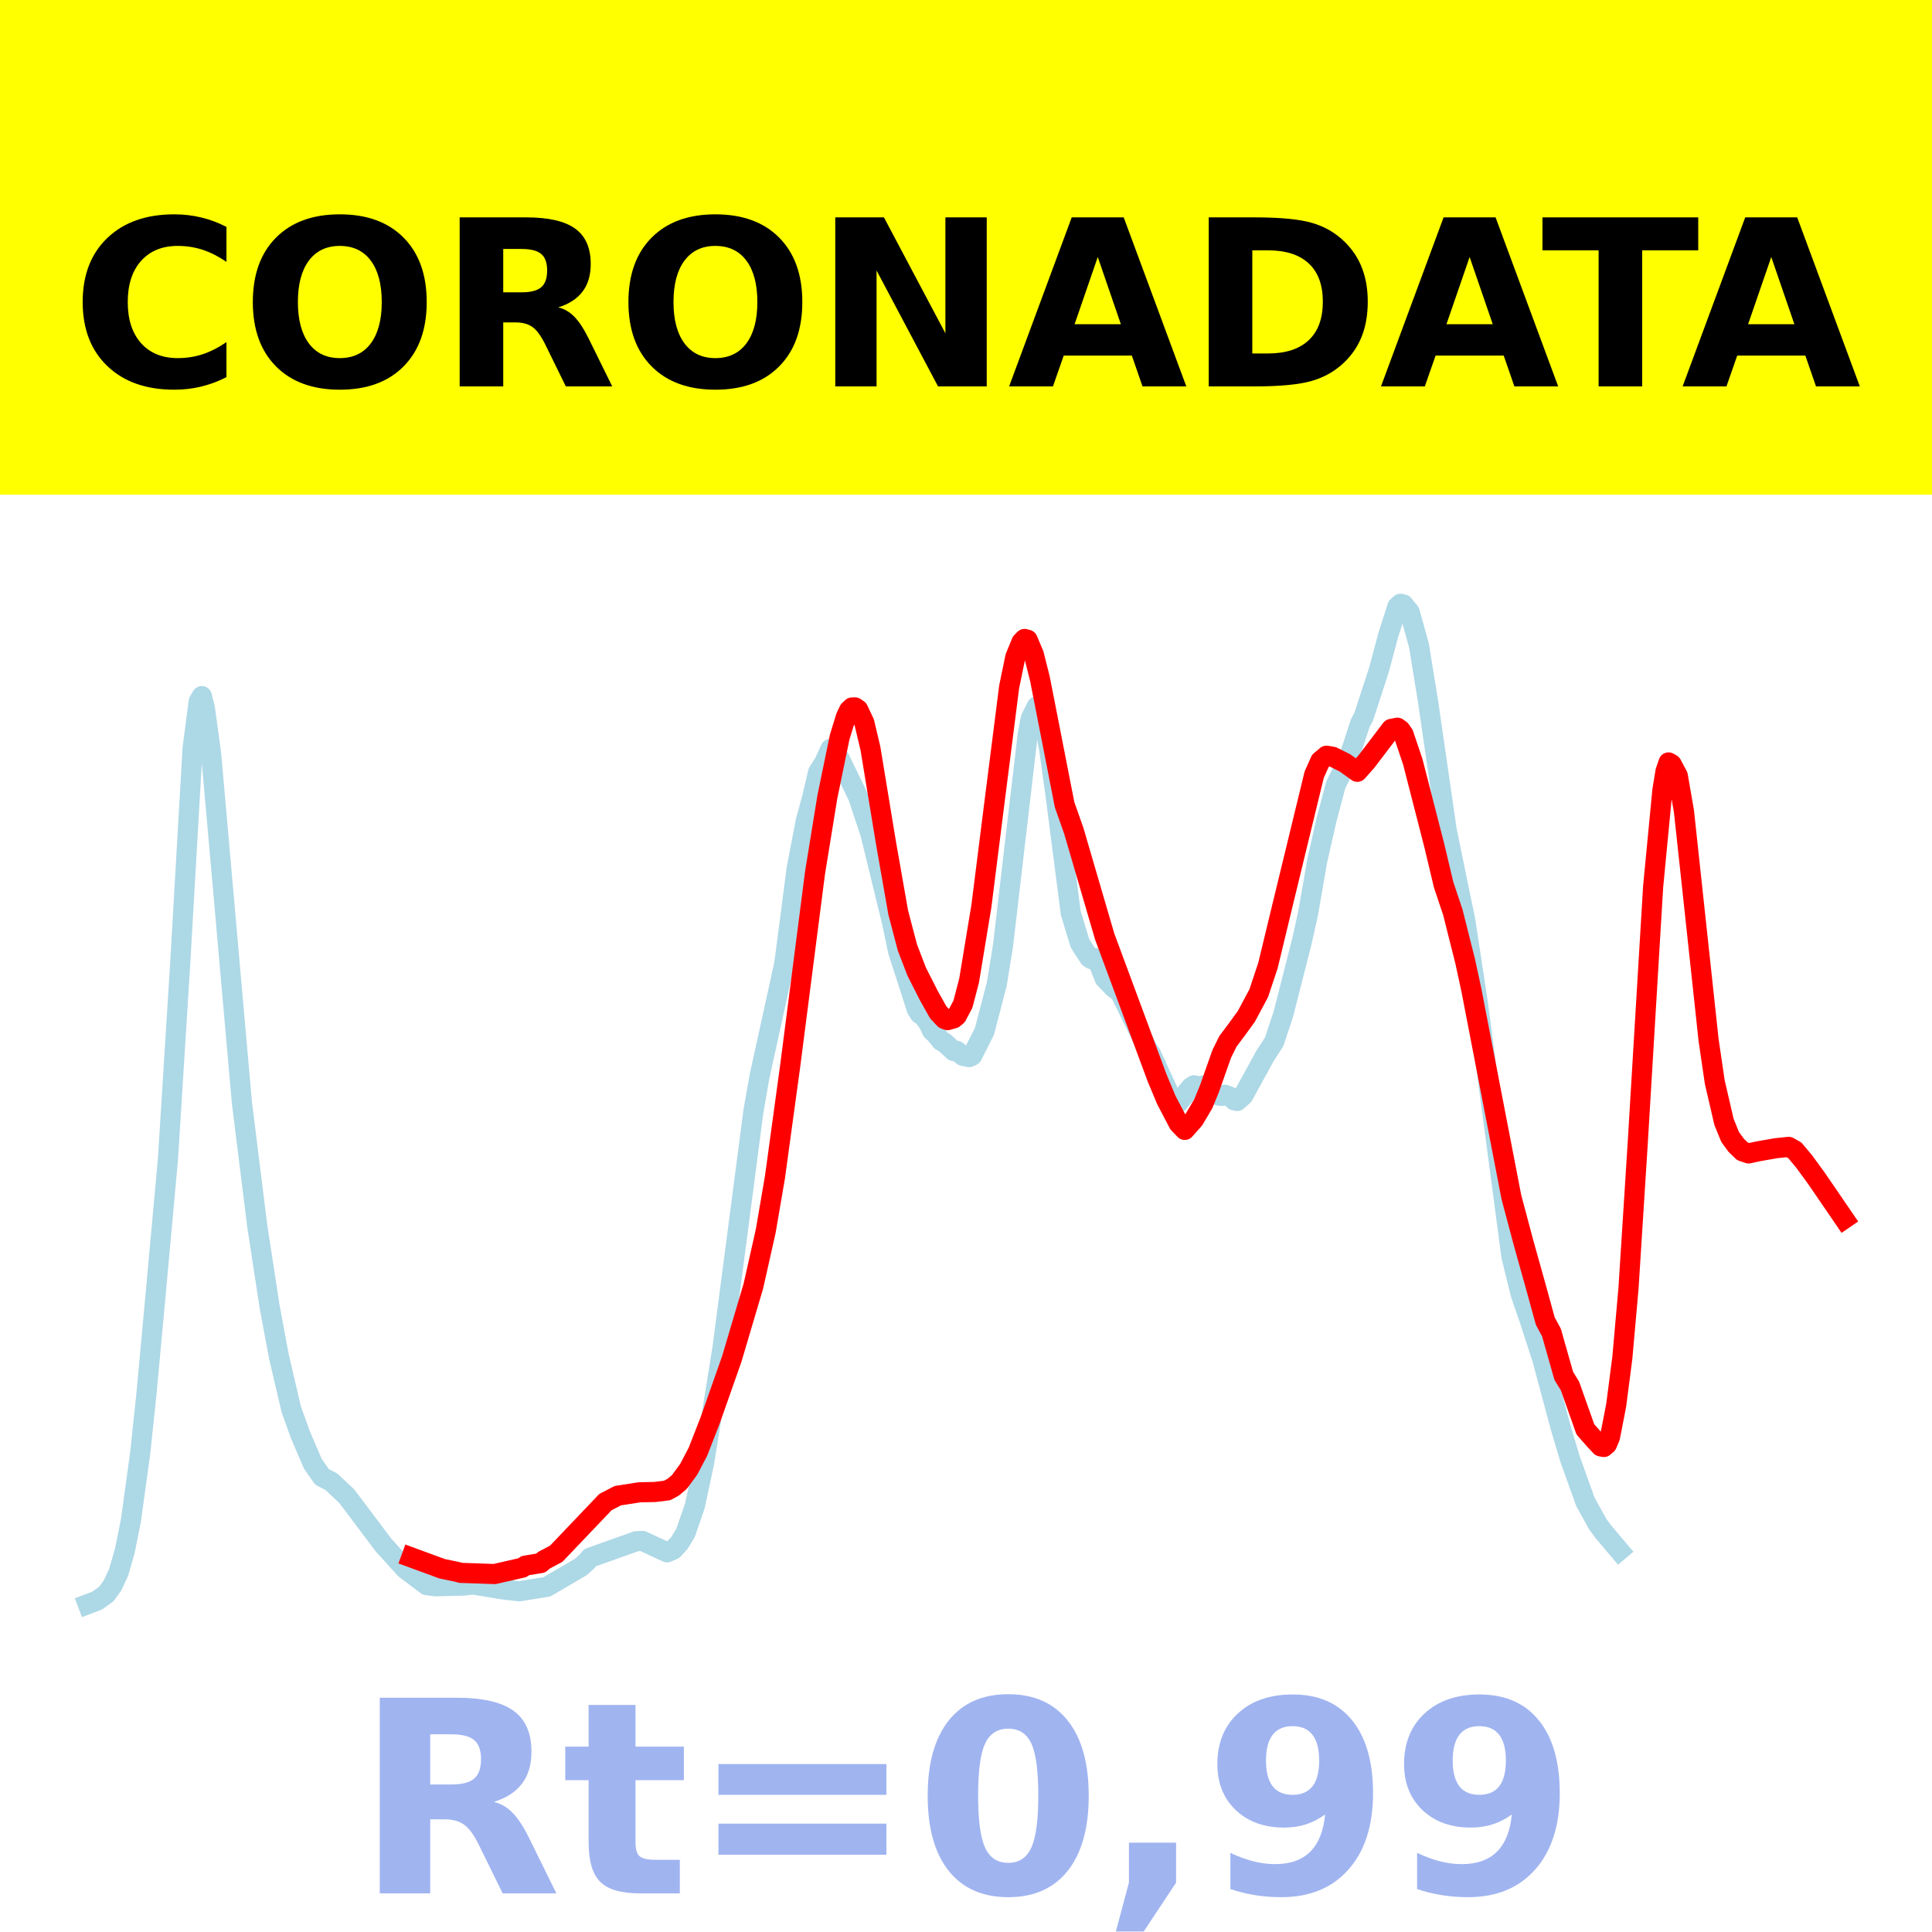
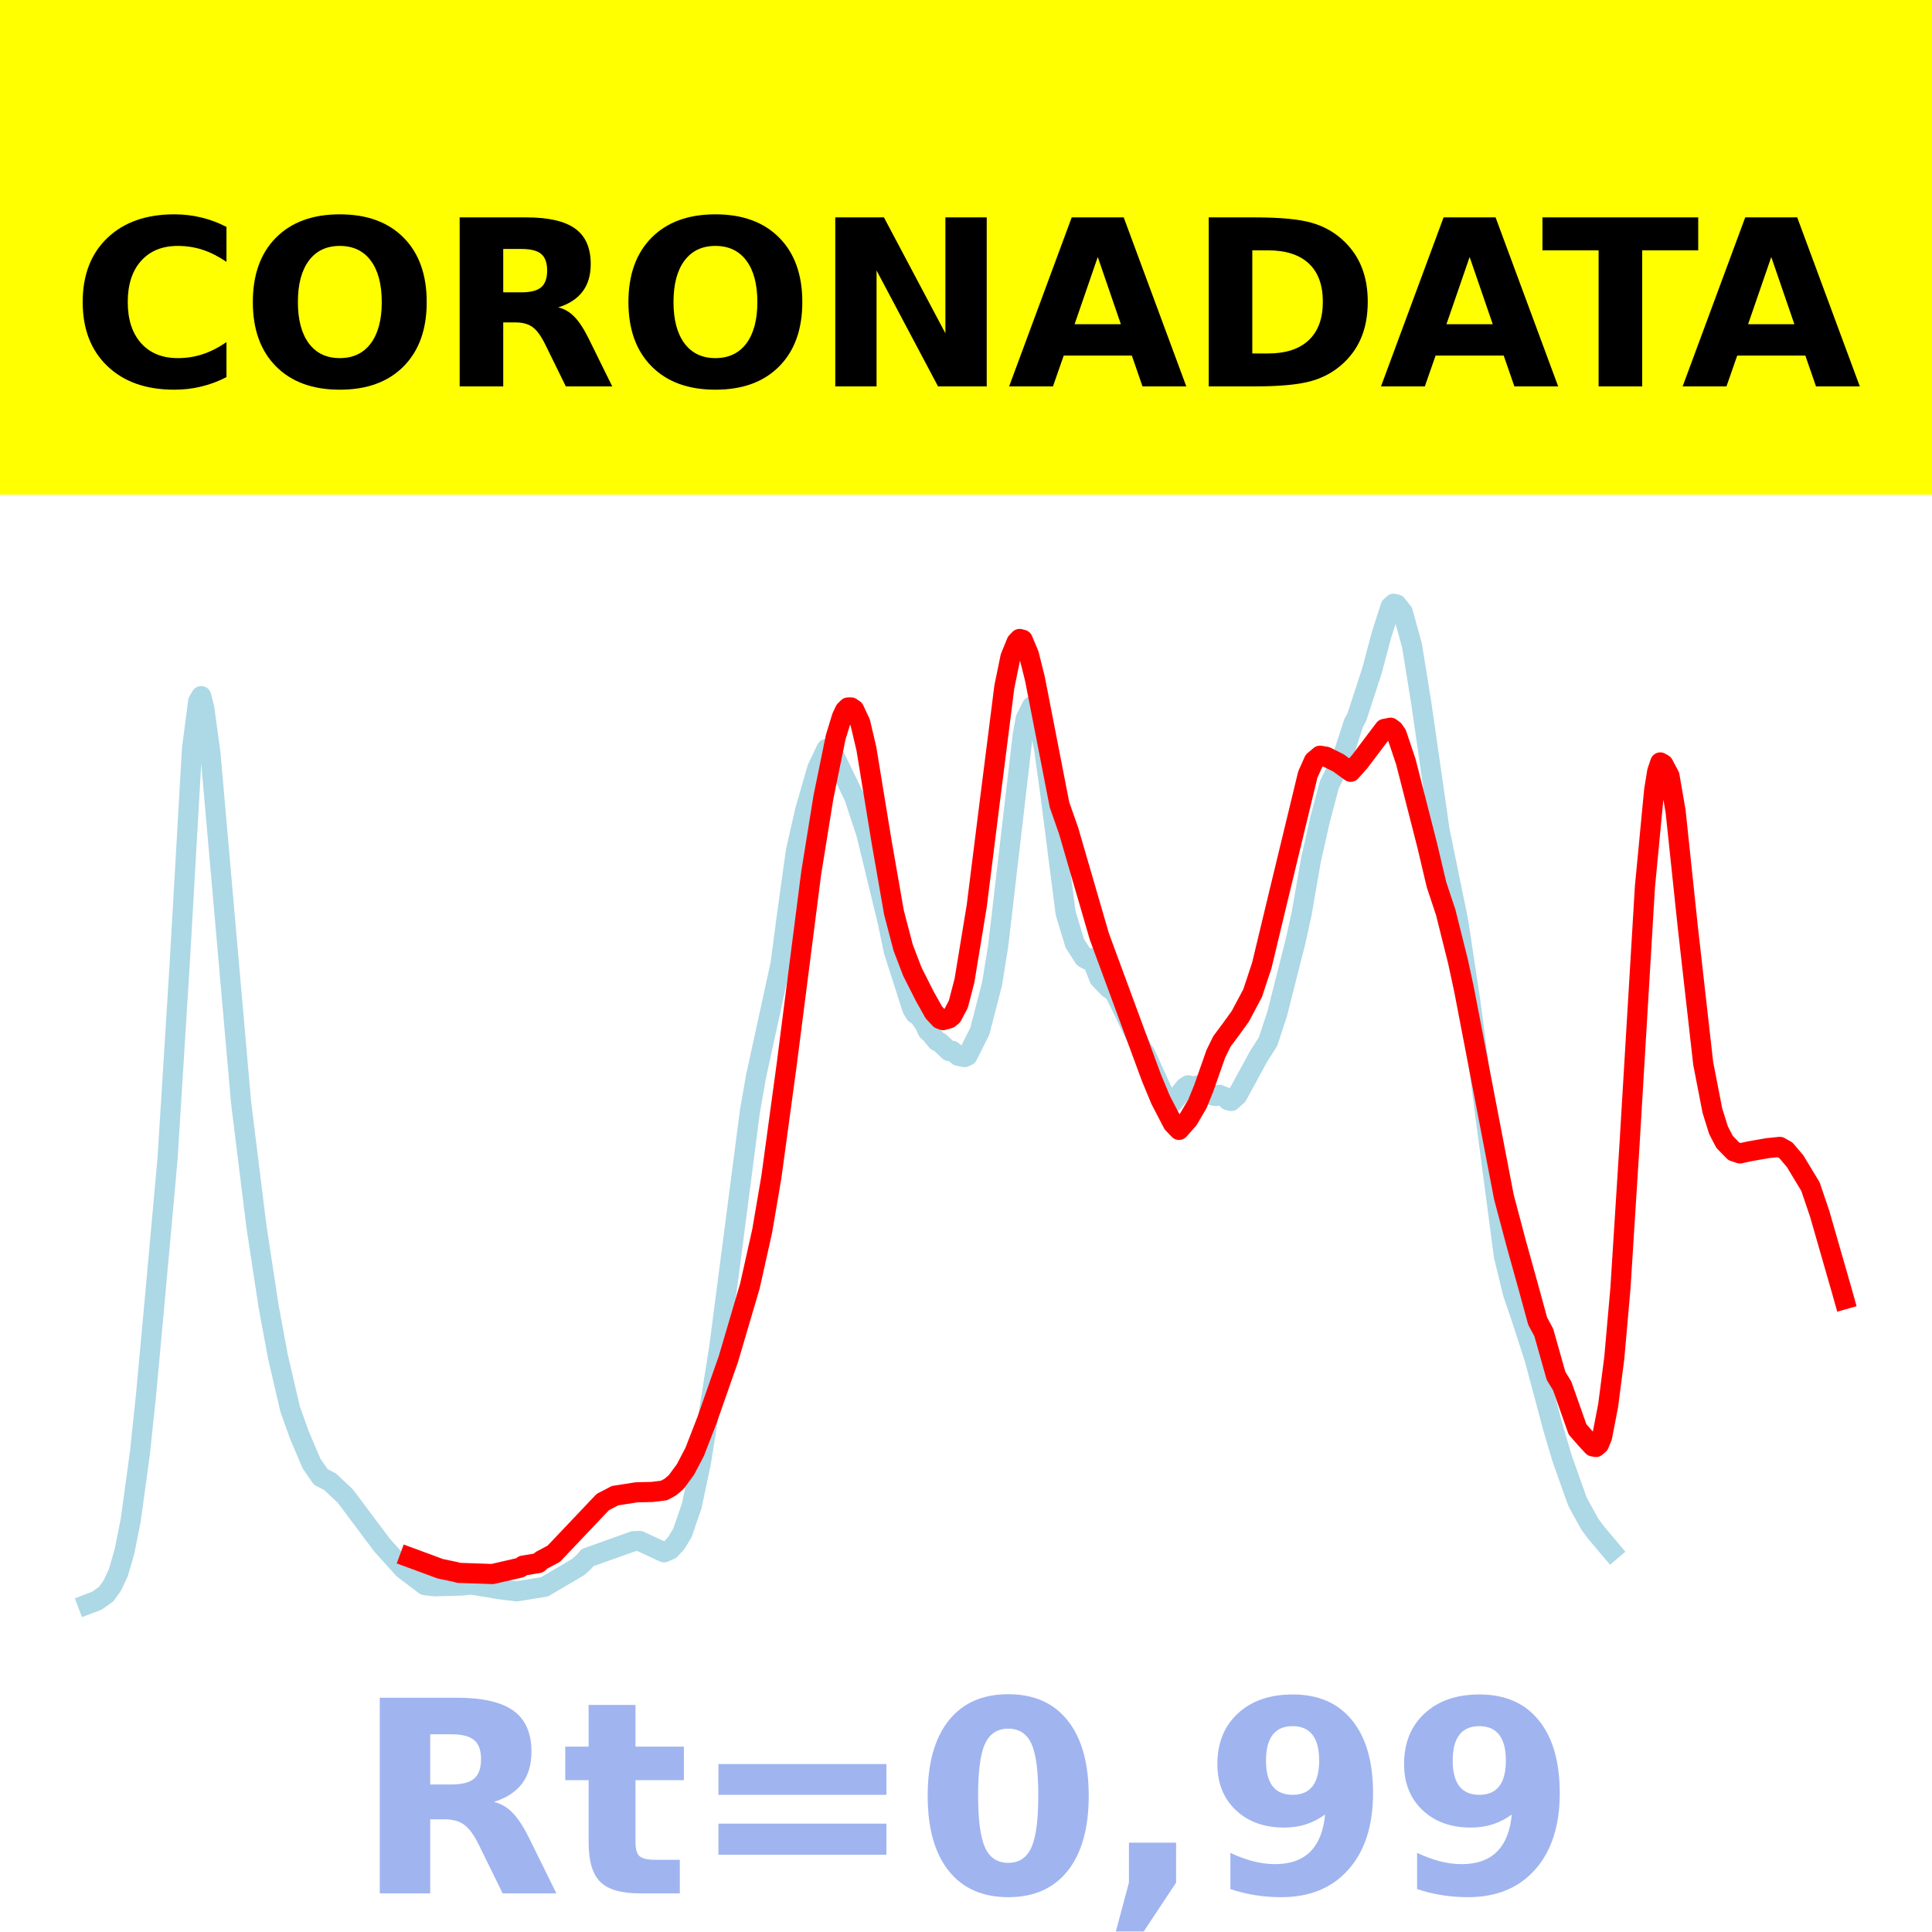
<svg xmlns="http://www.w3.org/2000/svg" xmlns:xlink="http://www.w3.org/1999/xlink" height="144pt" version="1.1" viewBox="0 0 144 144" width="144pt">
  <defs>
    <style type="text/css">*{stroke-linecap:butt;stroke-linejoin:round;}</style>
  </defs>
  <g id="figure_1">
    <g id="patch_1">
      <path d="M 0 144  L 144 144  L 144 0  L 0 0  z " style="fill:#ffffff;" />
    </g>
    <g id="axes_1">
      <g id="patch_2">
        <path d="M 0 144  L 144 144  L 144 0  L 0 0  z " style="fill:#ffffff;" />
      </g>
      <g id="line2d_1">
-         <path clip-path="url(#p9e9eebf517)" d="M 6.545 119.565  L 7.234 119.304  L 7.923 118.81  L 8.383 118.177  L 8.842 117.191  L 9.301 115.6  L 9.761 113.303  L 10.45 108.3  L 10.909 103.954  L 11.598 96.491  L 12.517 86.401  L 13.435 71.75  L 14.354 55.78  L 14.813 52.276  L 15.043 51.885  L 15.273 52.803  L 15.732 56.142  L 18.029 82.173  L 19.177 91.395  L 20.096 97.397  L 20.785 101.093  L 21.703 105.023  L 22.392 106.944  L 23.311 109.089  L 24 110.081  L 24.689 110.434  L 25.837 111.506  L 28.593 115.168  L 30.201 116.941  L 31.809 118.15  L 32.498 118.23  L 34.565 118.178  L 35.254 118.099  L 36.632 118.318  L 37.321 118.444  L 38.699 118.608  L 40.766 118.271  L 43.292 116.794  L 43.751 116.378  L 43.981 116.099  L 47.426 114.876  L 47.885 114.852  L 49.722 115.703  L 50.182 115.502  L 50.641 115.005  L 51.1 114.243  L 51.789 112.248  L 52.478 109.041  L 53.856 100.429  L 56.153 82.842  L 56.612 80.226  L 58.45 71.855  L 58.909 68.378  L 59.368 64.799  L 60.057 61.19  L 60.517 59.516  L 60.976 57.554  L 61.435 56.835  L 61.895 55.819  L 62.124 55.922  L 62.584 56.548  L 63.962 59.385  L 64.88 62.152  L 66.488 68.747  L 66.947 70.94  L 67.407 72.348  L 68.325 75.205  L 68.555 75.569  L 68.785 75.672  L 69.244 76.336  L 69.474 76.831  L 69.703 77.034  L 70.163 77.596  L 70.392 77.698  L 71.081 78.342  L 71.311 78.323  L 71.77 78.698  L 72.23 78.791  L 72.459 78.687  L 73.378 76.864  L 74.297 73.334  L 74.756 70.497  L 76.593 54.797  L 76.823 53.561  L 77.282 52.642  L 77.512 52.838  L 77.742 53.383  L 78.201 55.841  L 78.66 59.153  L 79.809 68.057  L 80.498 70.315  L 81.187 71.385  L 81.416 71.514  L 81.646 71.413  L 81.876 71.771  L 82.335 72.927  L 83.024 73.643  L 83.483 73.973  L 85.55 78.221  L 85.78 78.541  L 87.388 82.06  L 87.617 82.203  L 87.847 82.166  L 88.766 81.038  L 88.995 80.892  L 89.455 80.998  L 89.684 80.904  L 90.144 81.097  L 90.833 81.654  L 91.062 81.685  L 91.292 81.595  L 91.751 81.77  L 91.981 82.007  L 92.211 82.062  L 92.67 81.654  L 94.278 78.72  L 94.967 77.652  L 95.656 75.582  L 97.033 70.168  L 97.493 68.099  L 98.182 64.137  L 98.871 61.097  L 99.56 58.502  L 100.478 56.645  L 100.938 55.273  L 101.397 53.863  L 101.627 53.459  L 102.775 49.945  L 103.464 47.364  L 104.153 45.213  L 104.383 45  L 104.612 45.054  L 105.072 45.627  L 105.761 48.11  L 106.45 52.359  L 107.828 61.88  L 108.746 66.355  L 109.206 68.561  L 110.124 74.595  L 112.651 93.638  L 113.34 96.439  L 114.029 98.441  L 114.947 101.278  L 116.325 106.407  L 117.014 108.721  L 118.163 111.93  L 119.081 113.596  L 119.541 114.214  L 120.689 115.57  L 120.689 115.57  " style="fill:none;stroke:#add8e6;stroke-linecap:square;stroke-width:1.5;" />
+         <path clip-path="url(#p8cf269ad36)" d="M 6.545 119.565  L 7.231 119.304  L 7.916 118.81  L 8.373 118.177  L 8.83 117.191  L 9.287 115.6  L 9.744 113.303  L 10.429 108.3  L 10.886 103.954  L 11.572 96.491  L 12.485 86.401  L 13.399 71.75  L 14.313 55.78  L 14.77 52.276  L 14.999 51.885  L 15.227 52.803  L 15.684 56.142  L 17.969 82.173  L 19.111 91.395  L 20.025 97.397  L 20.71 101.093  L 21.624 105.023  L 22.309 106.944  L 23.223 109.089  L 23.909 110.081  L 24.594 110.434  L 25.736 111.506  L 28.478 115.168  L 30.077 116.941  L 31.676 118.15  L 32.362 118.23  L 34.418 118.178  L 35.103 118.099  L 36.474 118.318  L 37.159 118.444  L 38.53 118.608  L 40.586 118.271  L 43.099 116.794  L 43.556 116.378  L 43.785 116.099  L 47.212 114.876  L 47.669 114.852  L 49.496 115.703  L 49.953 115.502  L 50.41 115.005  L 50.867 114.243  L 51.553 112.248  L 52.238 109.041  L 53.609 100.429  L 55.893 82.842  L 56.35 80.226  L 58.178 71.855  L 58.635 68.378  L 59.32 63.448  L 60.006 60.419  L 60.92 57.252  L 61.605 55.819  L 61.833 55.922  L 62.29 56.548  L 63.661 59.385  L 64.575 62.152  L 66.174 68.747  L 66.631 70.94  L 67.088 72.348  L 68.002 75.205  L 68.23 75.569  L 68.459 75.672  L 68.916 76.336  L 69.144 76.831  L 69.373 77.034  L 69.83 77.596  L 70.058 77.698  L 70.743 78.342  L 70.972 78.323  L 71.429 78.698  L 71.886 78.791  L 72.114 78.687  L 73.028 76.864  L 73.942 73.334  L 74.399 70.497  L 76.227 54.797  L 76.455 53.561  L 76.912 52.642  L 77.14 52.838  L 77.369 53.383  L 77.826 55.841  L 78.283 59.153  L 79.425 68.057  L 80.11 70.315  L 80.796 71.385  L 81.024 71.514  L 81.253 71.413  L 81.481 71.771  L 81.938 72.927  L 82.624 73.643  L 83.08 73.973  L 85.137 78.221  L 85.365 78.541  L 86.964 82.06  L 87.193 82.203  L 87.421 82.166  L 88.335 81.038  L 88.564 80.892  L 89.02 80.998  L 89.249 80.904  L 89.706 81.097  L 90.391 81.654  L 90.62 81.685  L 90.848 81.595  L 91.305 81.77  L 91.534 82.007  L 91.762 82.062  L 92.219 81.654  L 93.818 78.72  L 94.504 77.652  L 95.189 75.582  L 96.56 70.168  L 97.017 68.099  L 97.702 64.137  L 98.387 61.097  L 99.073 58.502  L 99.987 56.645  L 100.444 55.273  L 100.901 53.863  L 101.129 53.459  L 102.271 49.945  L 102.957 47.364  L 103.642 45.213  L 103.871 45  L 104.099 45.054  L 104.556 45.627  L 105.241 48.11  L 105.927 52.359  L 107.297 61.88  L 108.211 66.355  L 108.668 68.561  L 109.582 74.595  L 112.095 93.638  L 112.781 96.439  L 113.466 98.441  L 114.38 101.278  L 115.751 106.407  L 116.436 108.721  L 117.578 111.93  L 118.492 113.596  L 118.949 114.214  L 120.091 115.57  L 120.091 115.57  " style="fill:none;stroke:#add8e6;stroke-linecap:square;stroke-width:1.5;" />
      </g>
      <g id="line2d_2">
-         <path clip-path="url(#p9e9eebf517)" d="M 30.66 116.083  L 32.957 116.927  L 34.105 117.165  L 34.335 117.232  L 36.861 117.319  L 38.928 116.848  L 39.158 116.691  L 40.306 116.502  L 40.536 116.294  L 41.455 115.81  L 45.129 111.955  L 46.048 111.478  L 47.656 111.228  L 48.804 111.203  L 49.722 111.092  L 50.182 110.843  L 50.641 110.454  L 51.33 109.518  L 52.019 108.205  L 52.938 105.847  L 54.545 101.282  L 56.153 95.853  L 57.072 91.759  L 57.761 87.738  L 58.909 79.349  L 60.746 65.065  L 61.665 59.405  L 62.584 54.94  L 63.043 53.448  L 63.273 52.957  L 63.502 52.732  L 63.732 52.727  L 63.962 52.887  L 64.421 53.858  L 64.88 55.801  L 66.029 62.782  L 66.947 68.012  L 67.636 70.633  L 68.325 72.421  L 69.244 74.232  L 69.933 75.457  L 70.392 75.95  L 70.622 76.034  L 71.081 75.906  L 71.311 75.715  L 71.77 74.849  L 72.23 73.087  L 73.148 67.528  L 74.067 60.235  L 75.215 51.203  L 75.675 48.976  L 76.134 47.859  L 76.364 47.623  L 76.593 47.686  L 77.053 48.774  L 77.512 50.6  L 79.349 59.981  L 80.038 61.935  L 82.335 69.797  L 86.239 80.329  L 86.928 81.979  L 87.847 83.737  L 88.306 84.216  L 88.995 83.437  L 89.684 82.271  L 90.144 81.149  L 91.062 78.547  L 91.522 77.617  L 92.211 76.698  L 92.9 75.748  L 93.818 74.03  L 94.507 71.958  L 95.656 67.197  L 97.952 57.737  L 98.411 56.714  L 98.871 56.326  L 99.33 56.405  L 100.249 56.863  L 101.167 57.525  L 101.856 56.751  L 103.694 54.329  L 104.153 54.239  L 104.383 54.406  L 104.612 54.733  L 105.301 56.778  L 106.909 63.042  L 107.598 65.939  L 108.287 68  L 109.206 71.653  L 109.665 73.776  L 112.651 89.232  L 113.569 92.676  L 114.488 95.962  L 115.177 98.469  L 115.636 99.316  L 116.555 102.552  L 117.014 103.295  L 118.163 106.535  L 118.852 107.317  L 119.311 107.807  L 119.541 107.85  L 119.77 107.656  L 120 107.113  L 120.459 104.754  L 120.919 101.207  L 121.378 96.032  L 122.067 85.197  L 123.215 66.091  L 123.904 58.911  L 124.134 57.503  L 124.364 56.827  L 124.593 56.957  L 125.053 57.82  L 125.512 60.468  L 126.201 66.862  L 127.349 77.523  L 127.809 80.655  L 128.498 83.625  L 128.957 84.751  L 129.416 85.374  L 129.876 85.817  L 130.335 85.969  L 131.024 85.817  L 132.402 85.576  L 133.321 85.483  L 133.78 85.744  L 134.469 86.568  L 135.388 87.827  L 137.455 90.848  L 137.455 90.848  " style="fill:none;stroke:#ff0000;stroke-linecap:square;stroke-width:1.5;" />
+         <path clip-path="url(#p8cf269ad36)" d="M 30.534 116.083  L 32.819 116.927  L 33.961 117.165  L 34.189 117.232  L 36.703 117.319  L 38.759 116.848  L 38.987 116.691  L 40.129 116.502  L 40.358 116.294  L 41.272 115.81  L 44.927 111.955  L 45.841 111.478  L 47.44 111.228  L 48.583 111.203  L 49.496 111.092  L 49.953 110.843  L 50.41 110.454  L 51.096 109.518  L 51.781 108.205  L 52.695 105.847  L 54.294 101.282  L 55.893 95.853  L 56.807 91.759  L 57.493 87.738  L 58.635 79.349  L 60.463 65.065  L 61.376 59.405  L 62.29 54.94  L 62.747 53.448  L 62.976 52.957  L 63.204 52.732  L 63.433 52.727  L 63.661 52.887  L 64.118 53.858  L 64.575 55.801  L 65.717 62.782  L 66.631 68.012  L 67.317 70.633  L 68.002 72.421  L 68.916 74.232  L 69.601 75.457  L 70.058 75.95  L 70.287 76.034  L 70.743 75.906  L 70.972 75.715  L 71.429 74.849  L 71.886 73.087  L 72.8 67.528  L 73.713 60.235  L 74.856 51.203  L 75.313 48.976  L 75.77 47.859  L 75.998 47.623  L 76.227 47.686  L 76.683 48.774  L 77.14 50.6  L 78.968 59.981  L 79.653 61.935  L 81.938 69.797  L 85.822 80.329  L 86.507 81.979  L 87.421 83.737  L 87.878 84.216  L 88.564 83.437  L 89.249 82.271  L 89.706 81.149  L 90.62 78.547  L 91.077 77.617  L 91.762 76.698  L 92.447 75.748  L 93.361 74.03  L 94.047 71.958  L 95.189 67.197  L 97.474 57.737  L 97.931 56.714  L 98.387 56.326  L 98.844 56.405  L 99.758 56.863  L 100.672 57.525  L 101.357 56.751  L 103.185 54.329  L 103.642 54.239  L 103.871 54.406  L 104.099 54.733  L 104.784 56.778  L 106.384 63.042  L 107.069 65.939  L 107.754 68  L 108.668 71.653  L 109.125 73.776  L 112.095 89.232  L 113.009 92.676  L 113.923 95.962  L 114.608 98.469  L 115.065 99.316  L 115.979 102.552  L 116.436 103.295  L 117.578 106.535  L 118.264 107.317  L 118.721 107.807  L 118.949 107.85  L 119.178 107.656  L 119.406 107.113  L 119.863 104.754  L 120.32 101.207  L 120.777 96.032  L 121.462 85.197  L 122.604 66.091  L 123.29 58.911  L 123.518 57.503  L 123.747 56.827  L 123.975 56.957  L 124.432 57.82  L 124.889 60.468  L 125.803 69.133  L 126.945 79.251  L 127.631 82.78  L 128.088 84.241  L 128.545 85.115  L 129.23 85.817  L 129.687 85.969  L 130.372 85.817  L 131.743 85.576  L 132.657 85.483  L 133.114 85.743  L 133.799 86.551  L 134.941 88.443  L 135.627 90.462  L 137.226 96.026  L 137.455 96.839  L 137.455 96.839  " style="fill:none;stroke:#ff0000;stroke-linecap:square;stroke-width:1.5;" />
      </g>
      <g id="patch_3">
        <path d="M 0 144  L 0 0  " style="fill:none;stroke:#ffffff;stroke-linecap:square;stroke-linejoin:miter;stroke-width:0.8;" />
      </g>
      <g id="patch_4">
        <path d="M 144 144  L 144 0  " style="fill:none;stroke:#ffffff;stroke-linecap:square;stroke-linejoin:miter;stroke-width:0.8;" />
      </g>
      <g id="patch_5">
        <path d="M 0 144  L 144 144  " style="fill:none;stroke:#ffffff;stroke-linecap:square;stroke-linejoin:miter;stroke-width:0.8;" />
      </g>
      <g id="patch_6">
        <path d="M 0 0  L 144 0  " style="fill:none;stroke:#ffffff;stroke-linecap:square;stroke-linejoin:miter;stroke-width:0.8;" />
      </g>
    </g>
    <g id="text_1">
      <g id="patch_7">
        <path d="M -64.848 36.368  L 208.848 36.368  L 208.848 -7.654  L -64.848 -7.654  z " style="fill:#ffff00;stroke:#ffff00;stroke-linejoin:miter;" />
      </g>
      <g transform="translate(72 9.45018)scale(0.1728 -0.1728)" />
      <g transform="translate(-60.87375 28.8)scale(0.1728 -0.1728)">
        <defs>
          <path id="DejaVuSans-Bold-32" />
          <path d="M 67 4  Q 61.812 1.312 56.203 -0.047  Q 50.594 -1.422 44.484 -1.422  Q 26.266 -1.422 15.625 8.766  Q 4.984 18.953 4.984 36.375  Q 4.984 53.859 15.625 64.031  Q 26.266 74.219 44.484 74.219  Q 50.594 74.219 56.203 72.844  Q 61.812 71.484 67 68.797  L 67 53.719  Q 61.766 57.281 56.688 58.938  Q 51.609 60.594 46 60.594  Q 35.938 60.594 30.172 54.141  Q 24.422 47.703 24.422 36.375  Q 24.422 25.094 30.172 18.641  Q 35.938 12.203 46 12.203  Q 51.609 12.203 56.688 13.859  Q 61.766 15.531 67 19.094  z " id="DejaVuSans-Bold-67" />
          <path d="M 42.484 60.594  Q 33.891 60.594 29.156 54.25  Q 24.422 47.906 24.422 36.375  Q 24.422 24.906 29.156 18.547  Q 33.891 12.203 42.484 12.203  Q 51.125 12.203 55.859 18.547  Q 60.594 24.906 60.594 36.375  Q 60.594 47.906 55.859 54.25  Q 51.125 60.594 42.484 60.594  z M 42.484 74.219  Q 60.062 74.219 70.016 64.156  Q 79.984 54.109 79.984 36.375  Q 79.984 18.703 70.016 8.641  Q 60.062 -1.422 42.484 -1.422  Q 24.953 -1.422 14.969 8.641  Q 4.984 18.703 4.984 36.375  Q 4.984 54.109 14.969 64.156  Q 24.953 74.219 42.484 74.219  z " id="DejaVuSans-Bold-79" />
          <path d="M 35.891 40.578  Q 41.797 40.578 44.359 42.766  Q 46.922 44.969 46.922 50  Q 46.922 54.984 44.359 57.125  Q 41.797 59.281 35.891 59.281  L 27.984 59.281  L 27.984 40.578  z M 27.984 27.594  L 27.984 0  L 9.188 0  L 9.188 72.906  L 37.891 72.906  Q 52.297 72.906 59 68.062  Q 65.719 63.234 65.719 52.781  Q 65.719 45.562 62.219 40.922  Q 58.734 36.281 51.703 34.078  Q 55.562 33.203 58.609 30.094  Q 61.672 27 64.797 20.703  L 75 0  L 54.984 0  L 46.094 18.109  Q 43.406 23.578 40.641 25.578  Q 37.891 27.594 33.297 27.594  z " id="DejaVuSans-Bold-82" />
          <path d="M 9.188 72.906  L 30.172 72.906  L 56.688 22.906  L 56.688 72.906  L 74.516 72.906  L 74.516 0  L 53.516 0  L 27 50  L 27 0  L 9.188 0  z " id="DejaVuSans-Bold-78" />
          <path d="M 53.422 13.281  L 24.031 13.281  L 19.391 0  L 0.484 0  L 27.484 72.906  L 49.906 72.906  L 76.906 0  L 58.016 0  z M 28.719 26.812  L 48.688 26.812  L 38.719 55.812  z " id="DejaVuSans-Bold-65" />
          <path d="M 27.984 58.688  L 27.984 14.203  L 34.719 14.203  Q 46.234 14.203 52.312 19.922  Q 58.406 25.641 58.406 36.531  Q 58.406 47.359 52.344 53.016  Q 46.297 58.688 34.719 58.688  z M 9.188 72.906  L 29 72.906  Q 45.609 72.906 53.734 70.531  Q 61.859 68.172 67.672 62.5  Q 72.797 57.562 75.281 51.109  Q 77.781 44.672 77.781 36.531  Q 77.781 28.266 75.281 21.797  Q 72.797 15.328 67.672 10.406  Q 61.812 4.734 53.609 2.359  Q 45.406 0 29 0  L 9.188 0  z " id="DejaVuSans-Bold-68" />
          <path d="M 0.484 72.906  L 67.672 72.906  L 67.672 58.688  L 43.5 58.688  L 43.5 0  L 24.703 0  L 24.703 58.688  L 0.484 58.688  z " id="DejaVuSans-Bold-84" />
        </defs>
        <use xlink:href="#DejaVuSans-Bold-32" />
        <use x="34.814" xlink:href="#DejaVuSans-Bold-32" />
        <use x="69.629" xlink:href="#DejaVuSans-Bold-32" />
        <use x="104.443" xlink:href="#DejaVuSans-Bold-32" />
        <use x="139.258" xlink:href="#DejaVuSans-Bold-32" />
        <use x="174.072" xlink:href="#DejaVuSans-Bold-32" />
        <use x="208.887" xlink:href="#DejaVuSans-Bold-32" />
        <use x="243.701" xlink:href="#DejaVuSans-Bold-32" />
        <use x="278.516" xlink:href="#DejaVuSans-Bold-32" />
        <use x="313.33" xlink:href="#DejaVuSans-Bold-32" />
        <use x="348.145" xlink:href="#DejaVuSans-Bold-32" />
        <use x="382.959" xlink:href="#DejaVuSans-Bold-67" />
        <use x="456.348" xlink:href="#DejaVuSans-Bold-79" />
        <use x="541.357" xlink:href="#DejaVuSans-Bold-82" />
        <use x="618.359" xlink:href="#DejaVuSans-Bold-79" />
        <use x="703.369" xlink:href="#DejaVuSans-Bold-78" />
        <use x="787.061" xlink:href="#DejaVuSans-Bold-65" />
        <use x="864.453" xlink:href="#DejaVuSans-Bold-68" />
        <use x="947.461" xlink:href="#DejaVuSans-Bold-65" />
        <use x="1017.104" xlink:href="#DejaVuSans-Bold-84" />
        <use x="1077.566" xlink:href="#DejaVuSans-Bold-65" />
        <use x="1154.959" xlink:href="#DejaVuSans-Bold-32" />
        <use x="1189.773" xlink:href="#DejaVuSans-Bold-32" />
        <use x="1224.588" xlink:href="#DejaVuSans-Bold-32" />
        <use x="1259.402" xlink:href="#DejaVuSans-Bold-32" />
        <use x="1294.217" xlink:href="#DejaVuSans-Bold-32" />
        <use x="1329.031" xlink:href="#DejaVuSans-Bold-32" />
        <use x="1363.846" xlink:href="#DejaVuSans-Bold-32" />
        <use x="1398.66" xlink:href="#DejaVuSans-Bold-32" />
        <use x="1433.475" xlink:href="#DejaVuSans-Bold-32" />
        <use x="1468.289" xlink:href="#DejaVuSans-Bold-32" />
        <use x="1503.104" xlink:href="#DejaVuSans-Bold-32" />
      </g>
    </g>
    <g id="text_2">
      <g style="fill:#4169e1;opacity:0.5;" transform="translate(26.46875 141.12)scale(0.2 -0.2)">
        <defs>
          <path d="M 27.484 70.219  L 27.484 54.688  L 45.516 54.688  L 45.516 42.188  L 27.484 42.188  L 27.484 19  Q 27.484 15.188 29 13.844  Q 30.516 12.5 35.016 12.5  L 44 12.5  L 44 0  L 29 0  Q 18.656 0 14.328 4.312  Q 10.016 8.641 10.016 19  L 10.016 42.188  L 1.312 42.188  L 1.312 54.688  L 10.016 54.688  L 10.016 70.219  z " id="DejaVuSans-Bold-116" />
          <path d="M 10.594 48.188  L 73.188 48.188  L 73.188 36.719  L 10.594 36.719  z M 10.594 25.984  L 73.188 25.984  L 73.188 14.406  L 10.594 14.406  z " id="DejaVuSans-Bold-61" />
          <path d="M 46 36.531  Q 46 50.203 43.438 55.781  Q 40.875 61.375 34.812 61.375  Q 28.766 61.375 26.172 55.781  Q 23.578 50.203 23.578 36.531  Q 23.578 22.703 26.172 17.031  Q 28.766 11.375 34.812 11.375  Q 40.828 11.375 43.406 17.031  Q 46 22.703 46 36.531  z M 64.797 36.375  Q 64.797 18.266 56.984 8.422  Q 49.172 -1.422 34.812 -1.422  Q 20.406 -1.422 12.594 8.422  Q 4.781 18.266 4.781 36.375  Q 4.781 54.547 12.594 64.375  Q 20.406 74.219 34.812 74.219  Q 49.172 74.219 56.984 64.375  Q 64.797 54.547 64.797 36.375  z " id="DejaVuSans-Bold-48" />
          <path d="M 10.203 18.891  L 27.781 18.891  L 27.781 4  L 15.719 -14.203  L 5.328 -14.203  L 10.203 4  z " id="DejaVuSans-Bold-44" />
          <path d="M 10.016 1.609  L 10.016 15.094  Q 14.5 12.984 18.594 11.938  Q 22.703 10.891 26.703 10.891  Q 35.109 10.891 39.797 15.547  Q 44.484 20.219 45.312 29.391  Q 42 26.953 38.234 25.734  Q 34.469 24.516 30.078 24.516  Q 18.891 24.516 12.031 31.031  Q 5.172 37.547 5.172 48.188  Q 5.172 59.969 12.812 67.047  Q 20.453 74.125 33.297 74.125  Q 47.562 74.125 55.375 64.5  Q 63.188 54.891 63.188 37.312  Q 63.188 19.234 54.047 8.906  Q 44.922 -1.422 29 -1.422  Q 23.875 -1.422 19.188 -0.656  Q 14.5 0.094 10.016 1.609  z M 33.203 36.719  Q 38.141 36.719 40.625 39.906  Q 43.109 43.109 43.109 49.516  Q 43.109 55.859 40.625 59.078  Q 38.141 62.312 33.203 62.312  Q 28.266 62.312 25.781 59.078  Q 23.297 55.859 23.297 49.516  Q 23.297 43.109 25.781 39.906  Q 28.266 36.719 33.203 36.719  z " id="DejaVuSans-Bold-57" />
        </defs>
        <use xlink:href="#DejaVuSans-Bold-82" />
        <use x="77.002" xlink:href="#DejaVuSans-Bold-116" />
        <use x="124.805" xlink:href="#DejaVuSans-Bold-61" />
        <use x="208.594" xlink:href="#DejaVuSans-Bold-48" />
        <use x="278.174" xlink:href="#DejaVuSans-Bold-44" />
        <use x="316.162" xlink:href="#DejaVuSans-Bold-57" />
        <use x="385.742" xlink:href="#DejaVuSans-Bold-57" />
      </g>
    </g>
  </g>
  <defs>
-     <clipPath id="p9e9eebf517">
+     <clipPath id="p8cf269ad36">
      <rect height="144" width="144" x="0" y="0" />
    </clipPath>
  </defs>
</svg>
